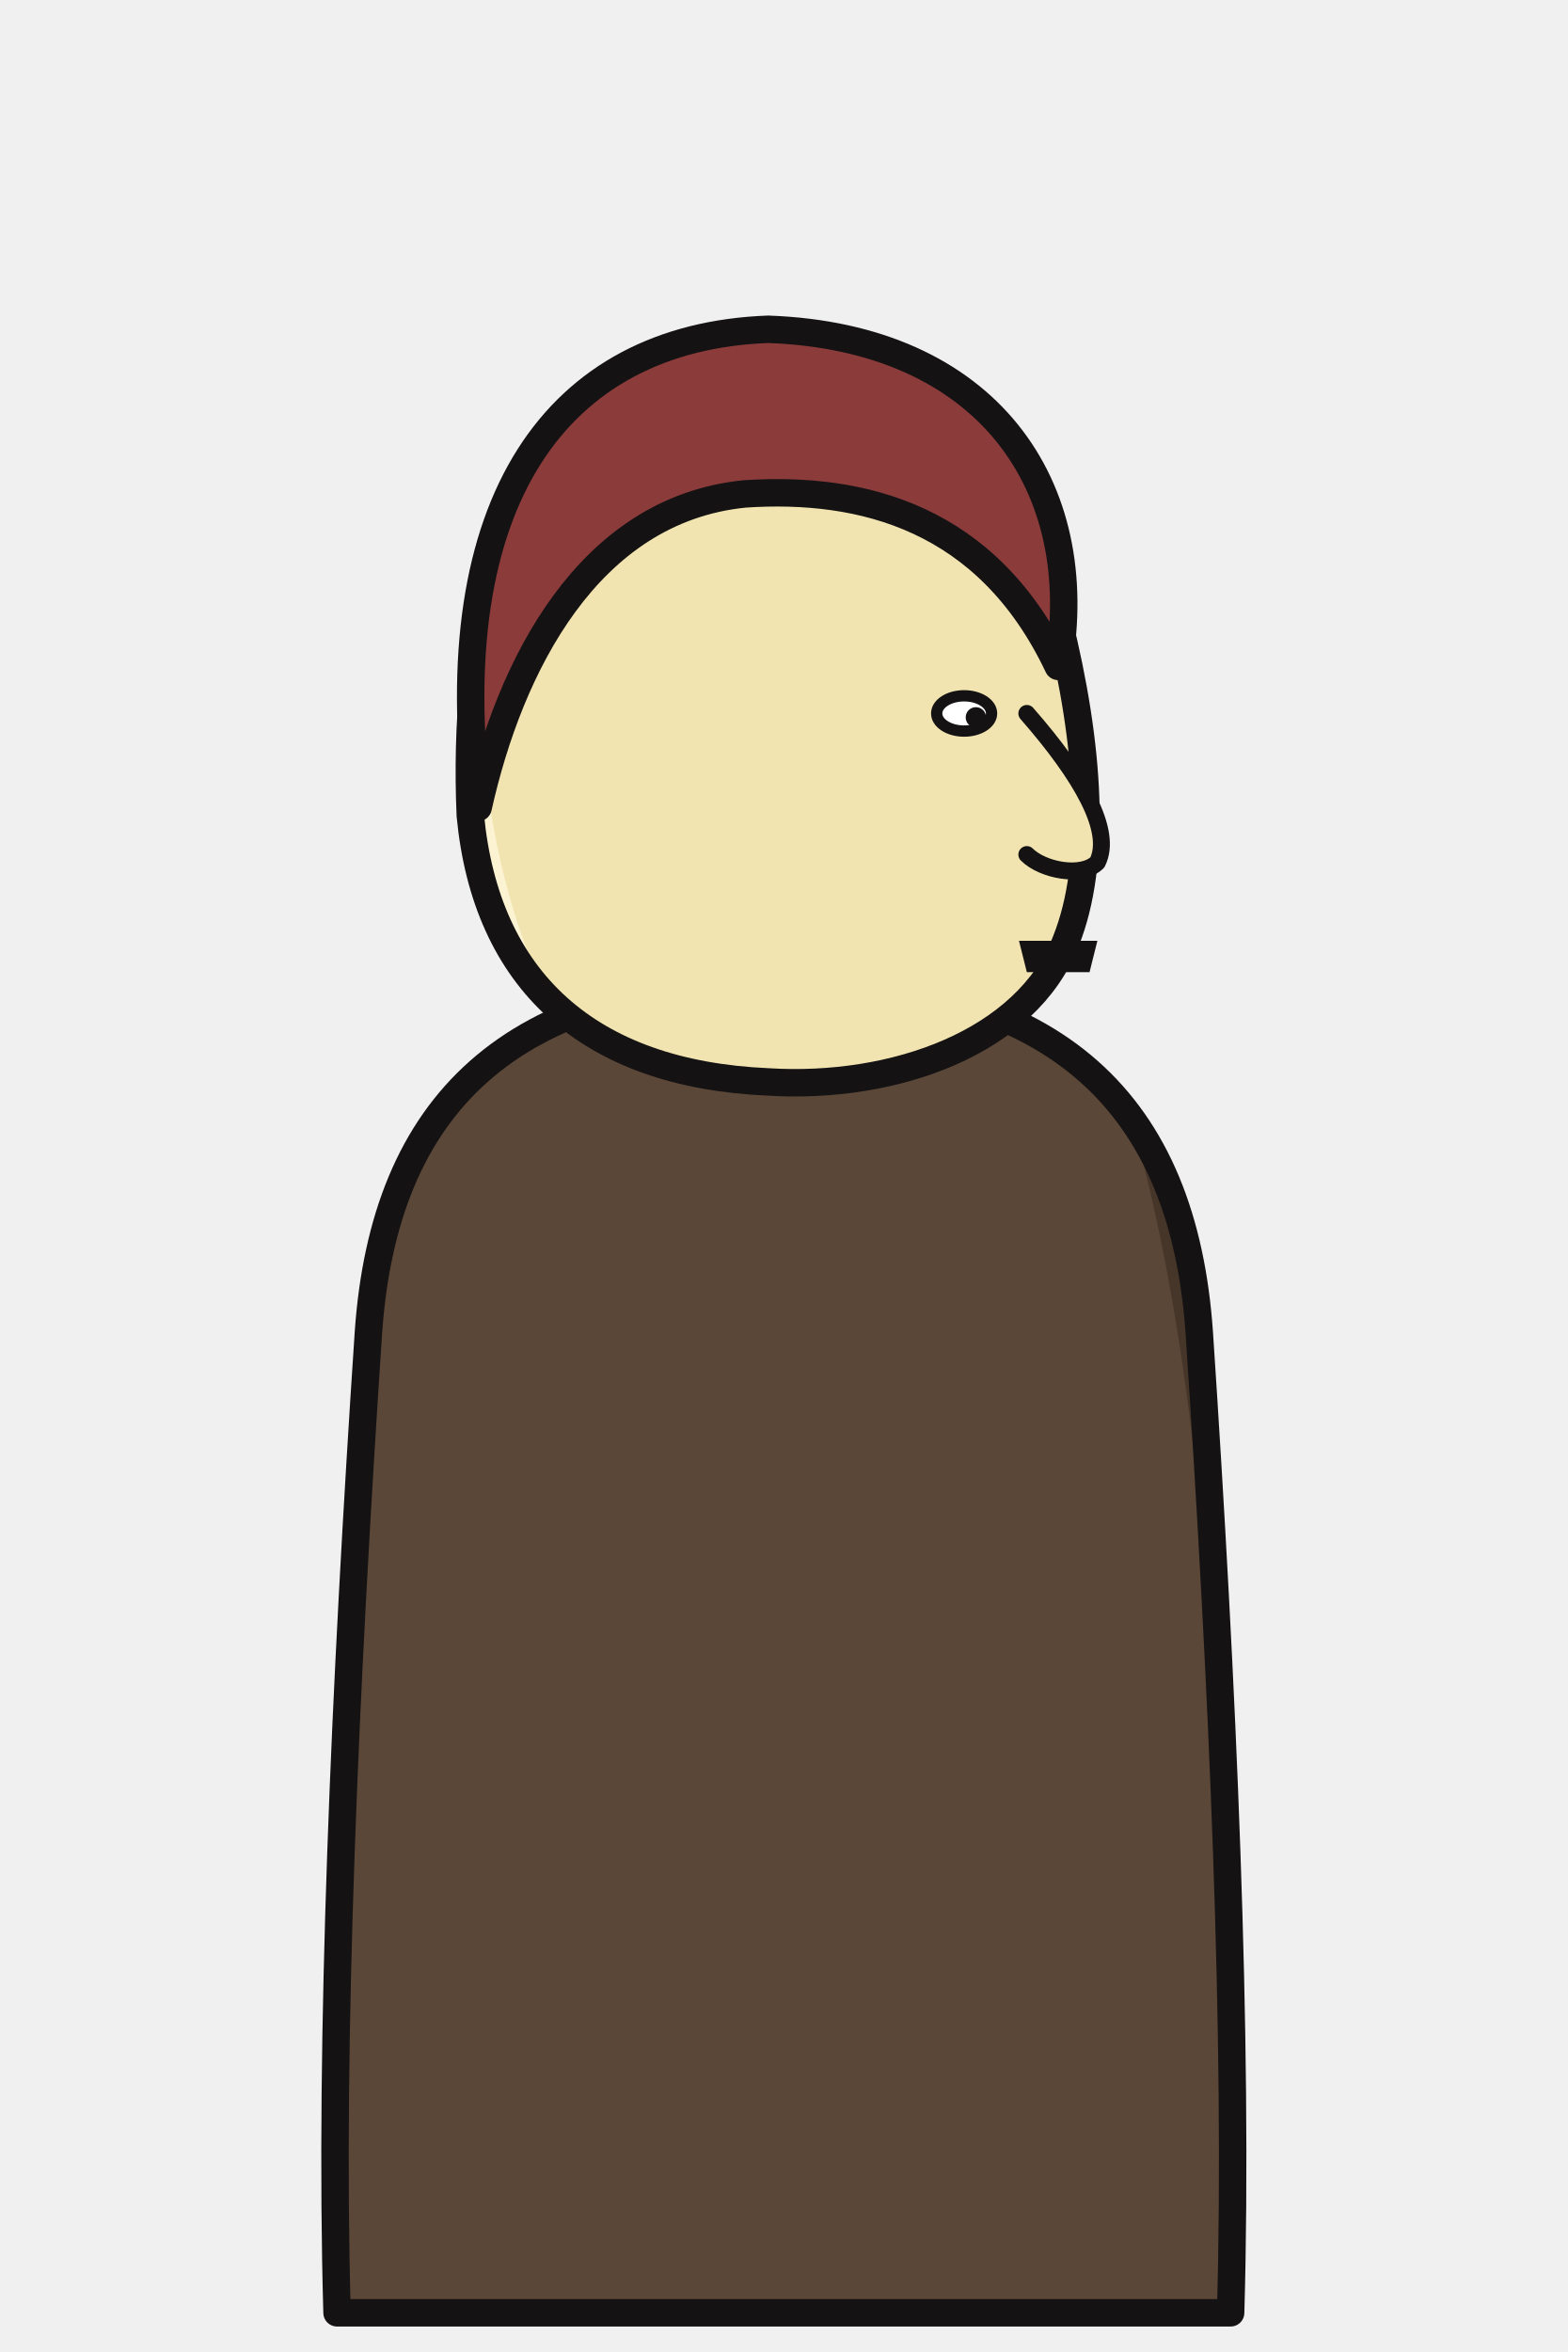
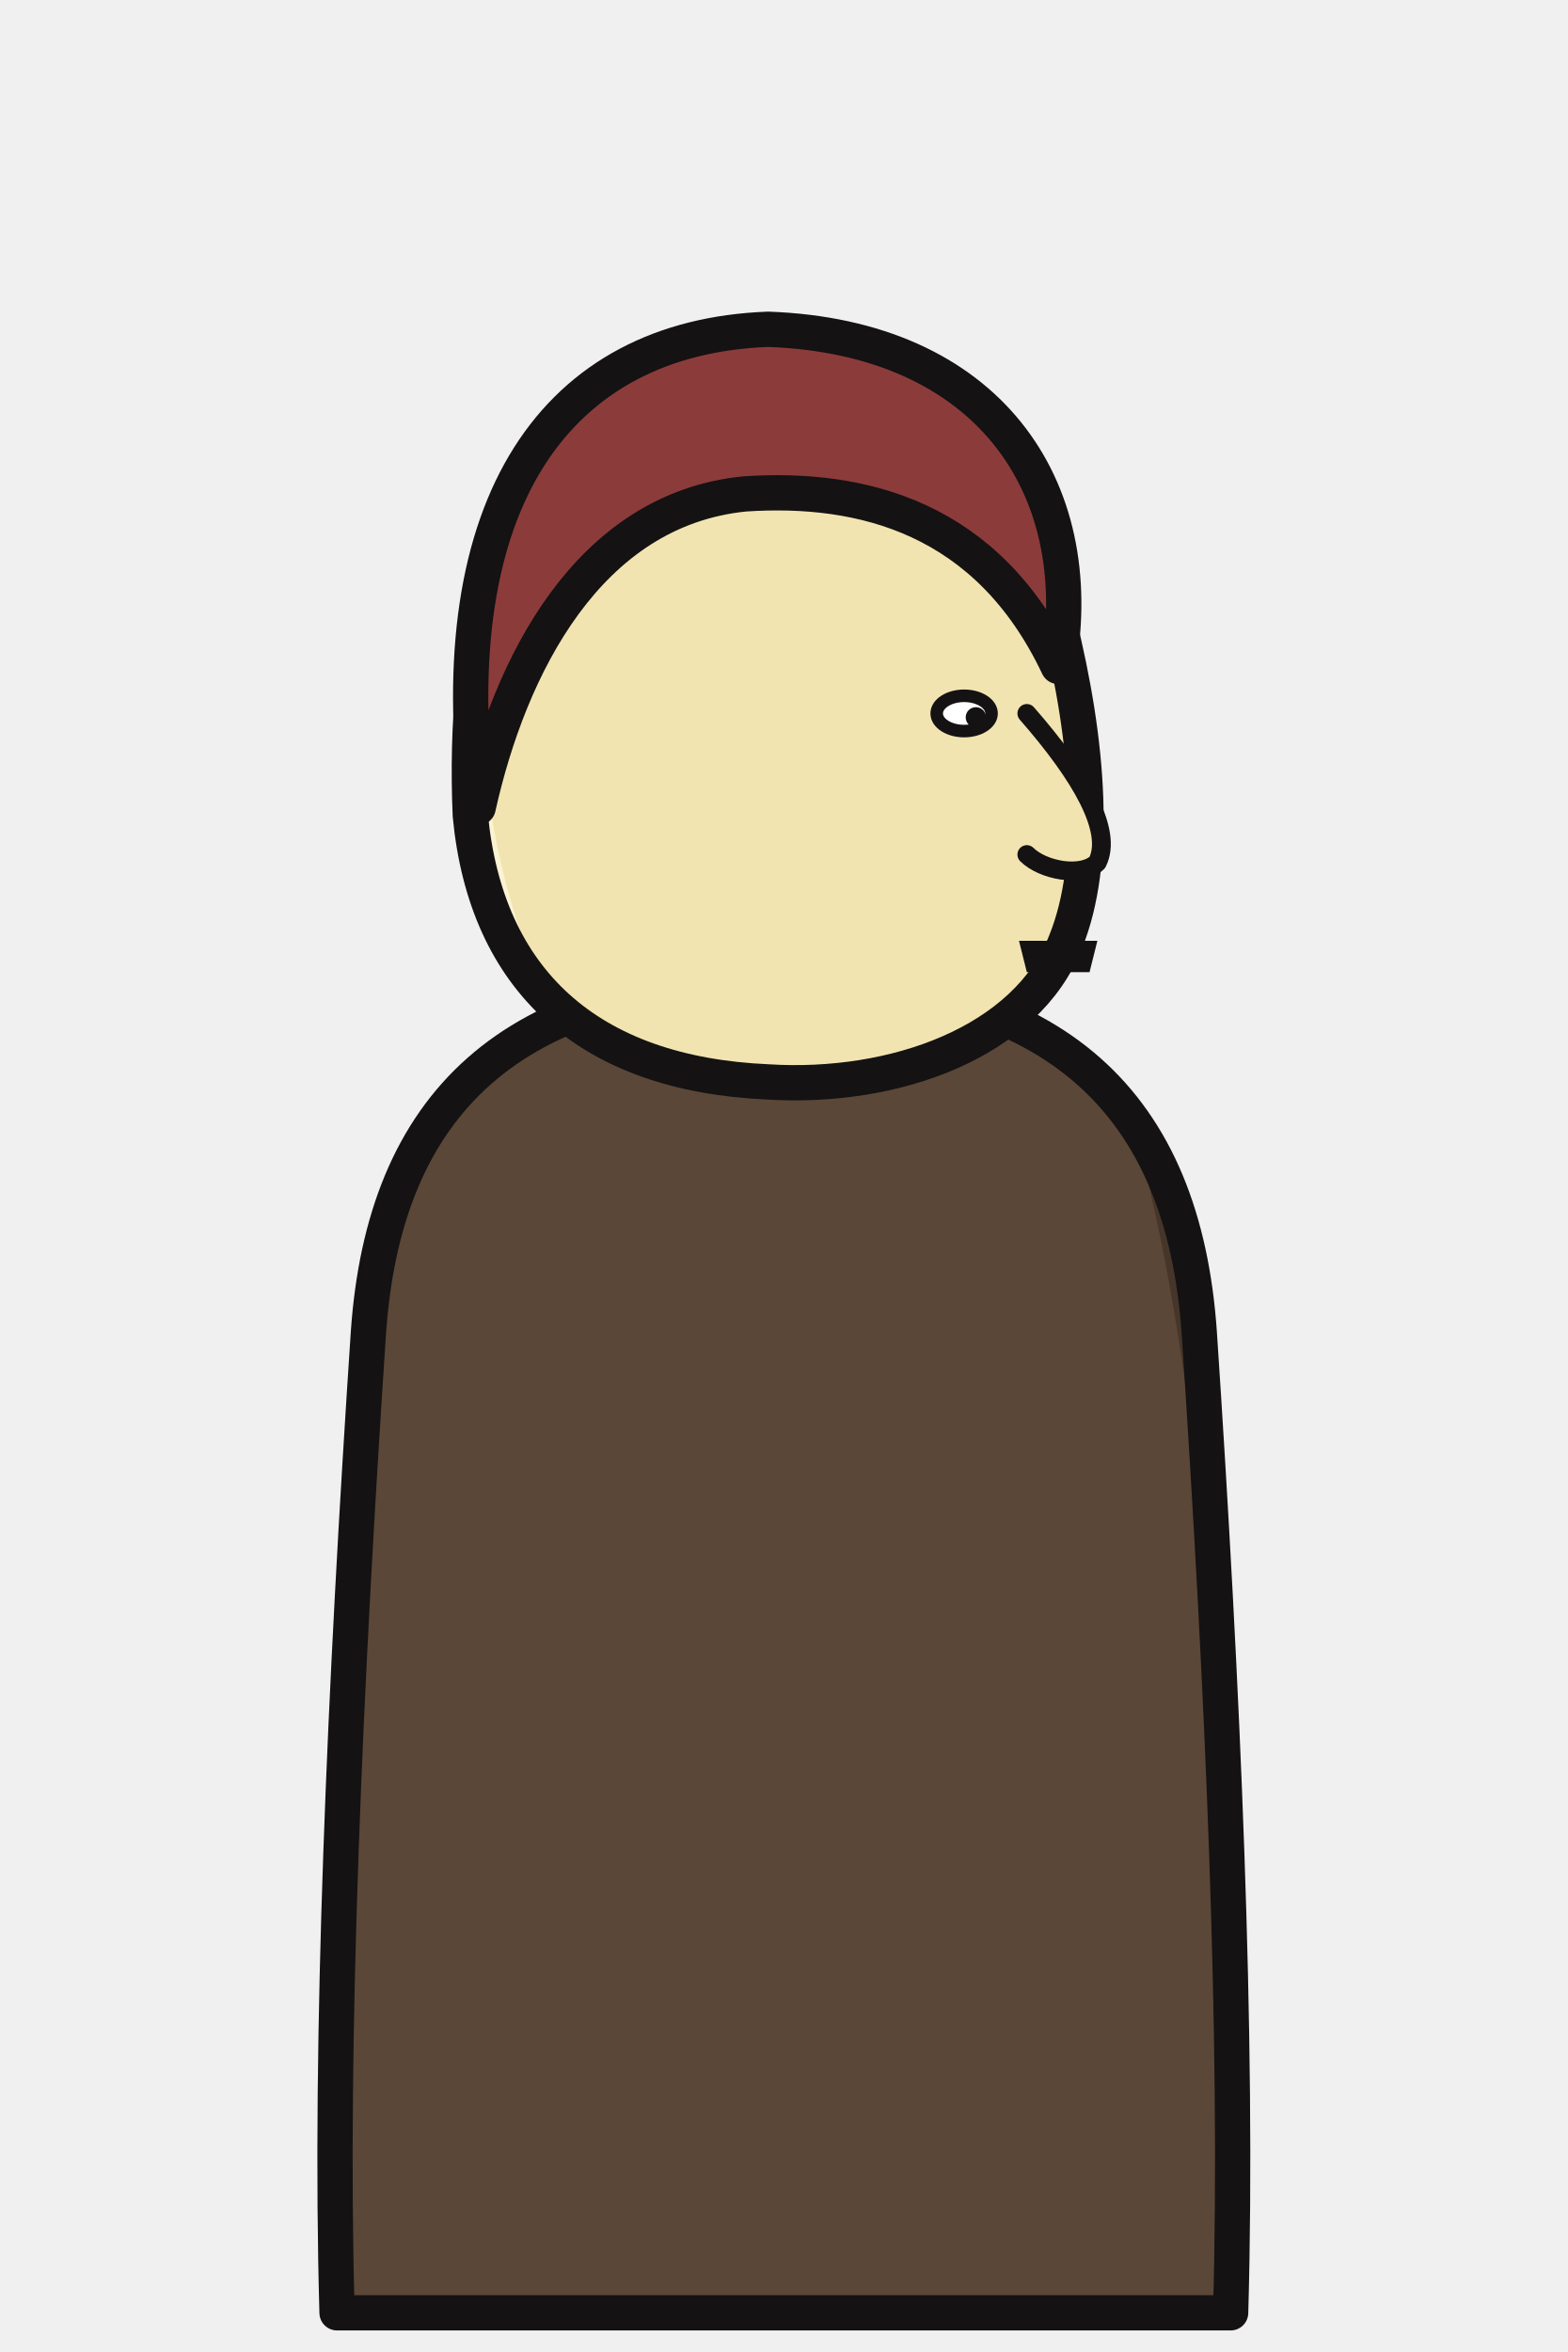
<svg xmlns="http://www.w3.org/2000/svg" width="800" height="1200" viewBox="0 0 400 600">
  <defs>
    <clipPath id="c1">
      <path d="M200,250 C130,250 98,282 94,340 C88,430 84,520 86,590 L314,590 C316,520 312,430 306,340 C302,282 270,250 200,250 Z" />
    </clipPath>
    <clipPath id="c2">
      <path d="M160,104 C212,92 262,118 270,158 C278,190 280,220 272,240 C262,266 228,278 196,276 C150,274 124,250 120,208 C118,162 128,112 160,104 Z" />
    </clipPath>
    <clipPath id="c3">
      <path d="M122,206 C112,128 142,86 196,84 C252,86 278,124 270,170 C252,132 220,124 190,126 C150,130 130,170 122,206 Z" />
    </clipPath>
  </defs>
  <path d="M200,250 C130,250 98,282 94,340 C88,430 84,520 86,590 L314,590 C316,520 312,430 306,340 C302,282 270,250 200,250 Z" fill="#5B4737" />
  <g clip-path="url(#c1)">
    <path d="M280,260 C312,340 314,480 312,600 L340,600 L340,250 Z" fill="#46362A" />
  </g>
-   <path d="M200,250 C130,250 98,282 94,340 C88,430 84,520 86,590 L314,590 C316,520 312,430 306,340 C302,282 270,250 200,250 Z" fill="none" stroke="#141213" stroke-width="7.0" stroke-linejoin="round" stroke-linecap="round" />
+   <path d="M200,250 C130,250 98,282 94,340 C88,430 84,520 86,590 L314,590 C316,520 312,430 306,340 C302,282 270,250 200,250 Z" fill="none" stroke="#141213" stroke-width="9.0" stroke-linejoin="round" stroke-linecap="round" />
  <path d="M160,104 C212,92 262,118 270,158 C278,190 280,220 272,240 C262,266 228,278 196,276 C150,274 124,250 120,208 C118,162 128,112 160,104 Z" fill="#F1E4B0" />
  <g clip-path="url(#c2)">
    <path d="M272,130 C292,190 286,250 240,280 L300,280 L300,120 Z" fill="#D8C98E" />
  </g>
  <g clip-path="url(#c2)">
    <path d="M130,110 C116,160 120,230 150,272 L100,280 L100,100 Z" fill="#FBF3D2" />
  </g>
-   <path d="M160,104 C212,92 262,118 270,158 C278,190 280,220 272,240 C262,266 228,278 196,276 C150,274 124,250 120,208 C118,162 128,112 160,104 Z" fill="none" stroke="#141213" stroke-width="7.0" stroke-linejoin="round" stroke-linecap="round" />
-   <ellipse cx="246.0" cy="182.0" rx="7.0" ry="4.5" fill="#FFFFFF" stroke="#141213" stroke-width="2.88" />
+   <path d="M160,104 C212,92 262,118 270,158 C278,190 280,220 272,240 C262,266 228,278 196,276 C150,274 124,250 120,208 C118,162 128,112 160,104 Z" fill="none" stroke="#141213" stroke-width="9.0" stroke-linejoin="round" stroke-linecap="round" />
+   <ellipse cx="246.0" cy="182.0" rx="7.0" ry="4.5" fill="#FFFFFF" stroke="#141213" stroke-width="3.2" />
  <ellipse cx="249.0" cy="183.0" rx="2.6" ry="2.6" fill="#141213" />
-   <path d="M262,182 C276,198 284,212 280,220 C276,224 266,222 262,218" fill="#F1E4B0" stroke="#141213" stroke-width="4.32" stroke-linejoin="round" stroke-linecap="round" />
+   <path d="M262,182 C276,198 284,212 280,220 C276,224 266,222 262,218" fill="#F1E4B0" stroke="#141213" stroke-width="4.8" stroke-linejoin="round" stroke-linecap="round" />
  <path d="M260,240 L280,240 L278,248 L262,248 Z" fill="#141213" />
  <path d="M122,206 C112,128 142,86 196,84 C252,86 278,124 270,170 C252,132 220,124 190,126 C150,130 130,170 122,206 Z" fill="#8C3B3B" />
  <g clip-path="url(#c3)">
    <path d="M250,90 C290,130 296,190 284,240 L320,240 L320,80 Z" fill="#6E2A2C" />
  </g>
-   <path d="M122,206 C112,128 142,86 196,84 C252,86 278,124 270,170 C252,132 220,124 190,126 C150,130 130,170 122,206 Z" fill="none" stroke="#141213" stroke-width="7.0" stroke-linejoin="round" stroke-linecap="round" />
+   <path d="M122,206 C112,128 142,86 196,84 C252,86 278,124 270,170 C252,132 220,124 190,126 C150,130 130,170 122,206 Z" fill="none" stroke="#141213" stroke-width="9.0" stroke-linejoin="round" stroke-linecap="round" />
</svg>
